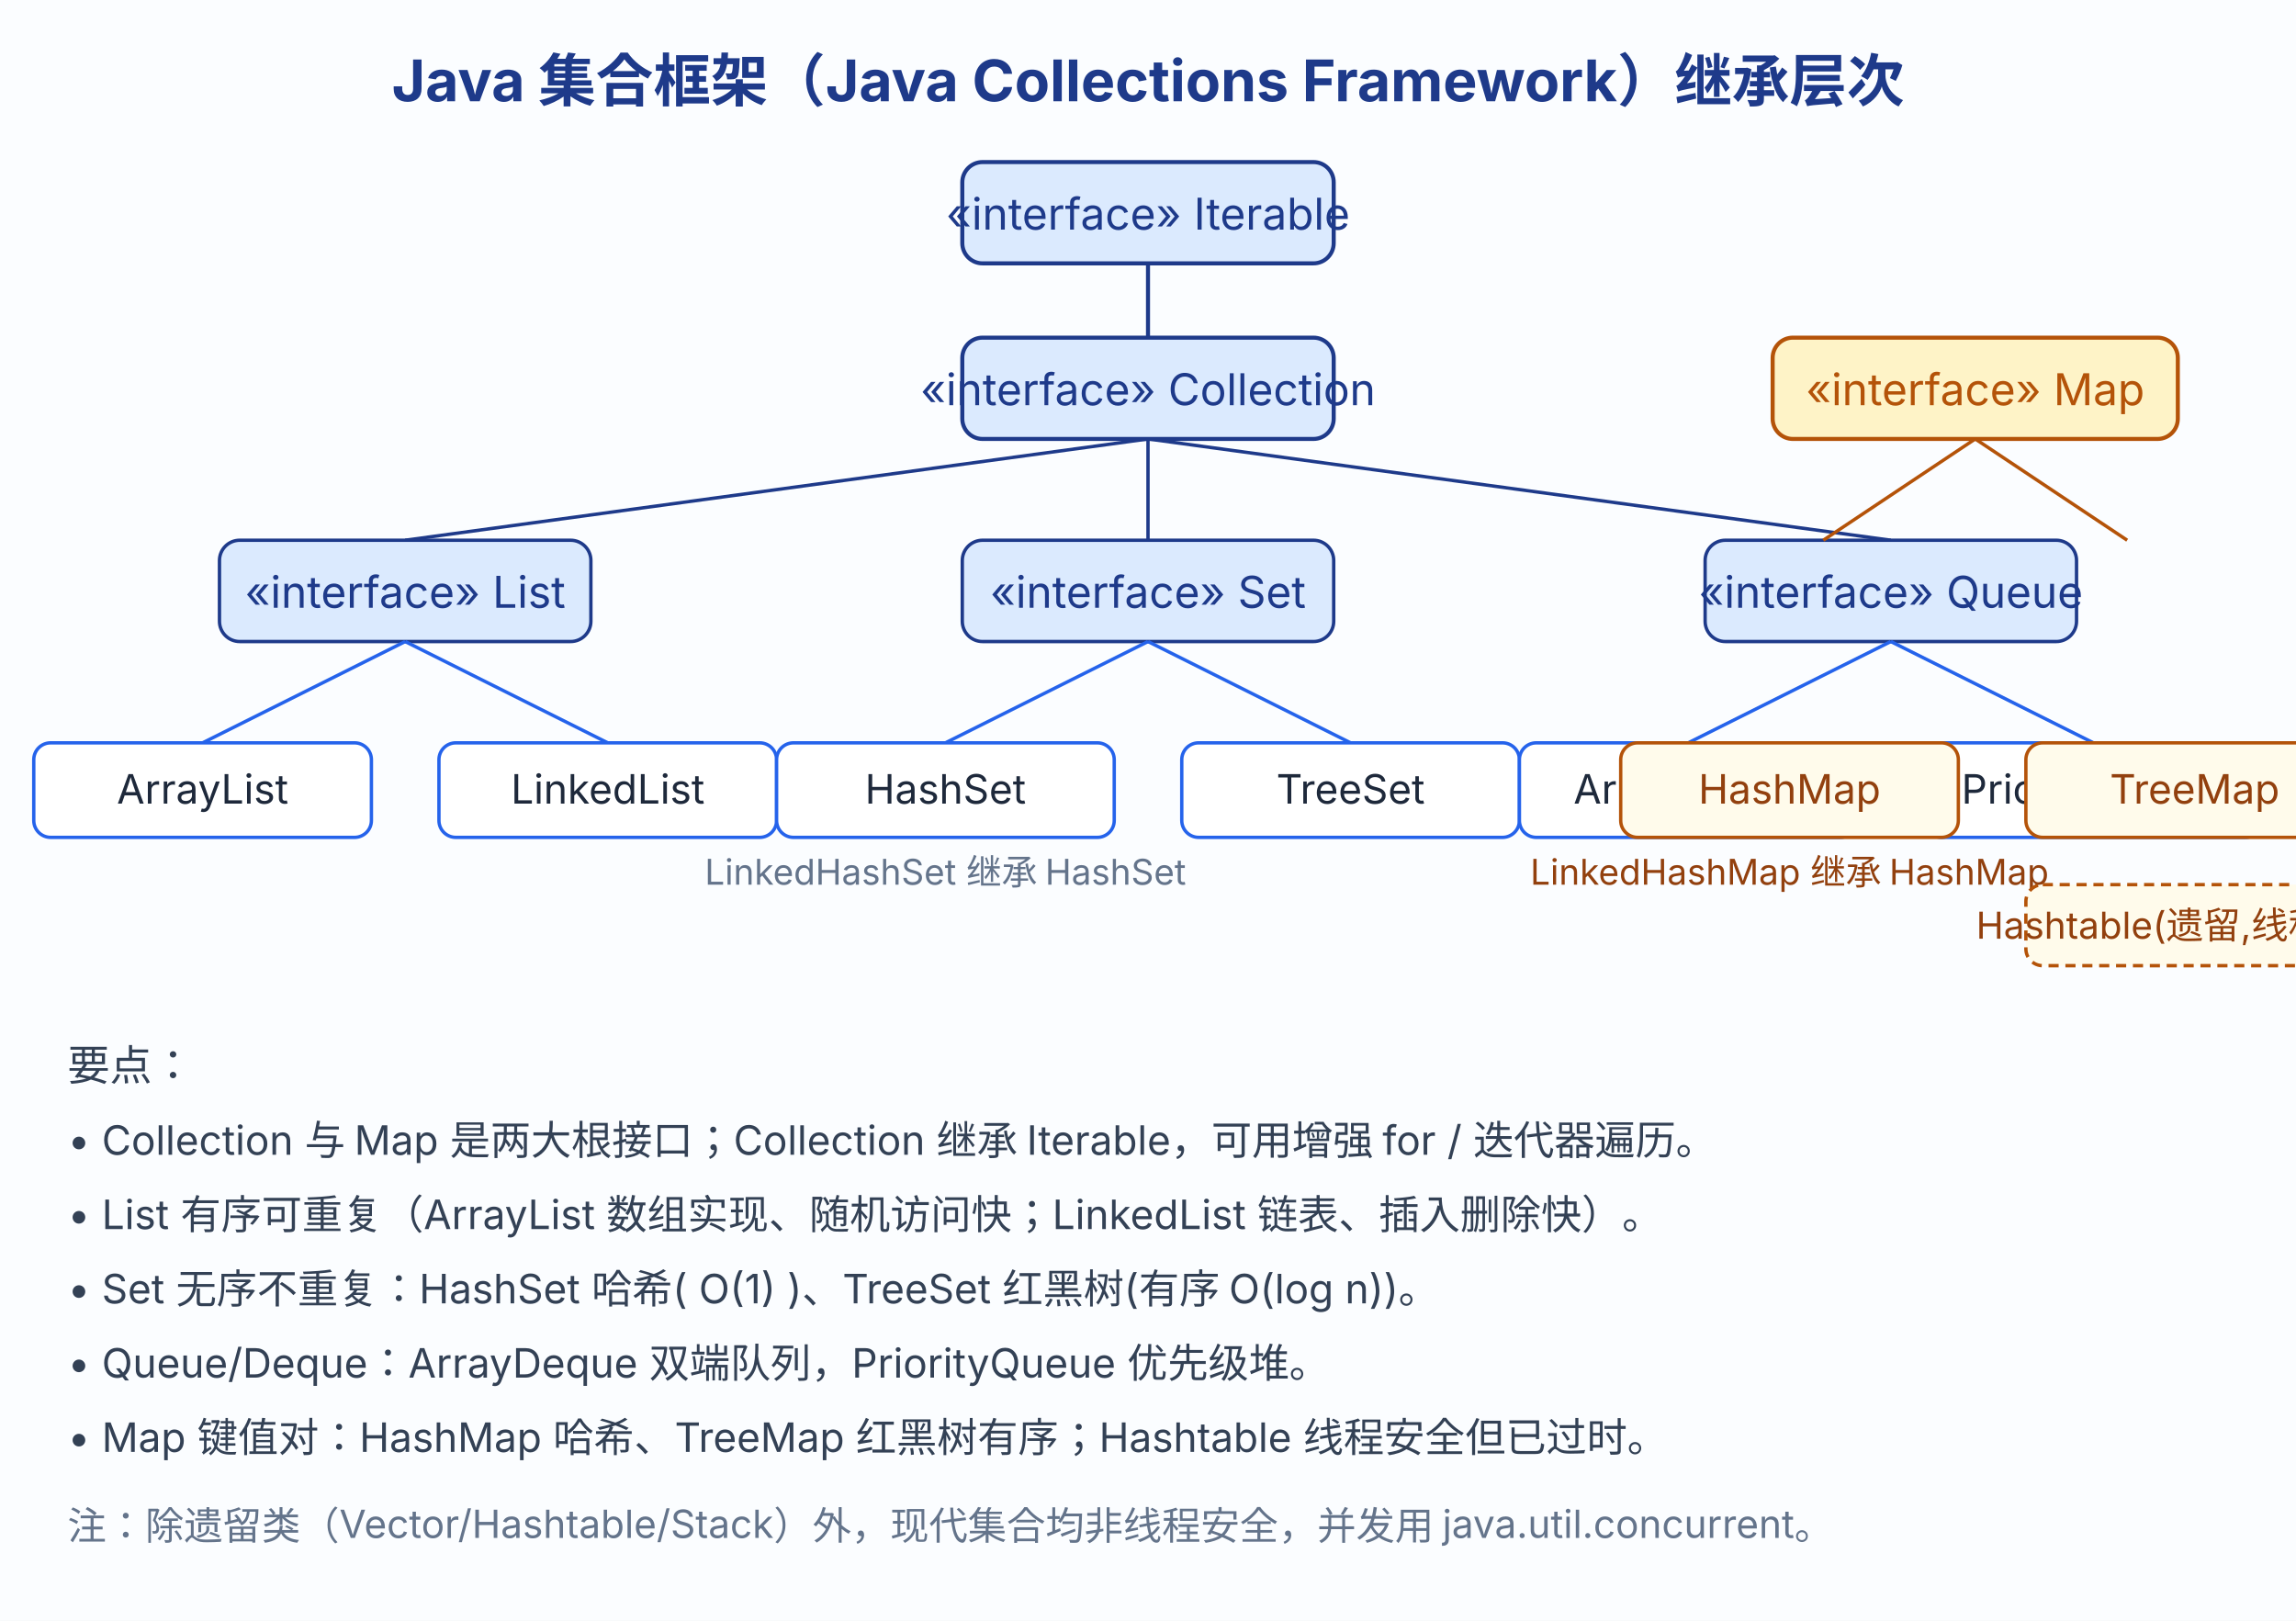
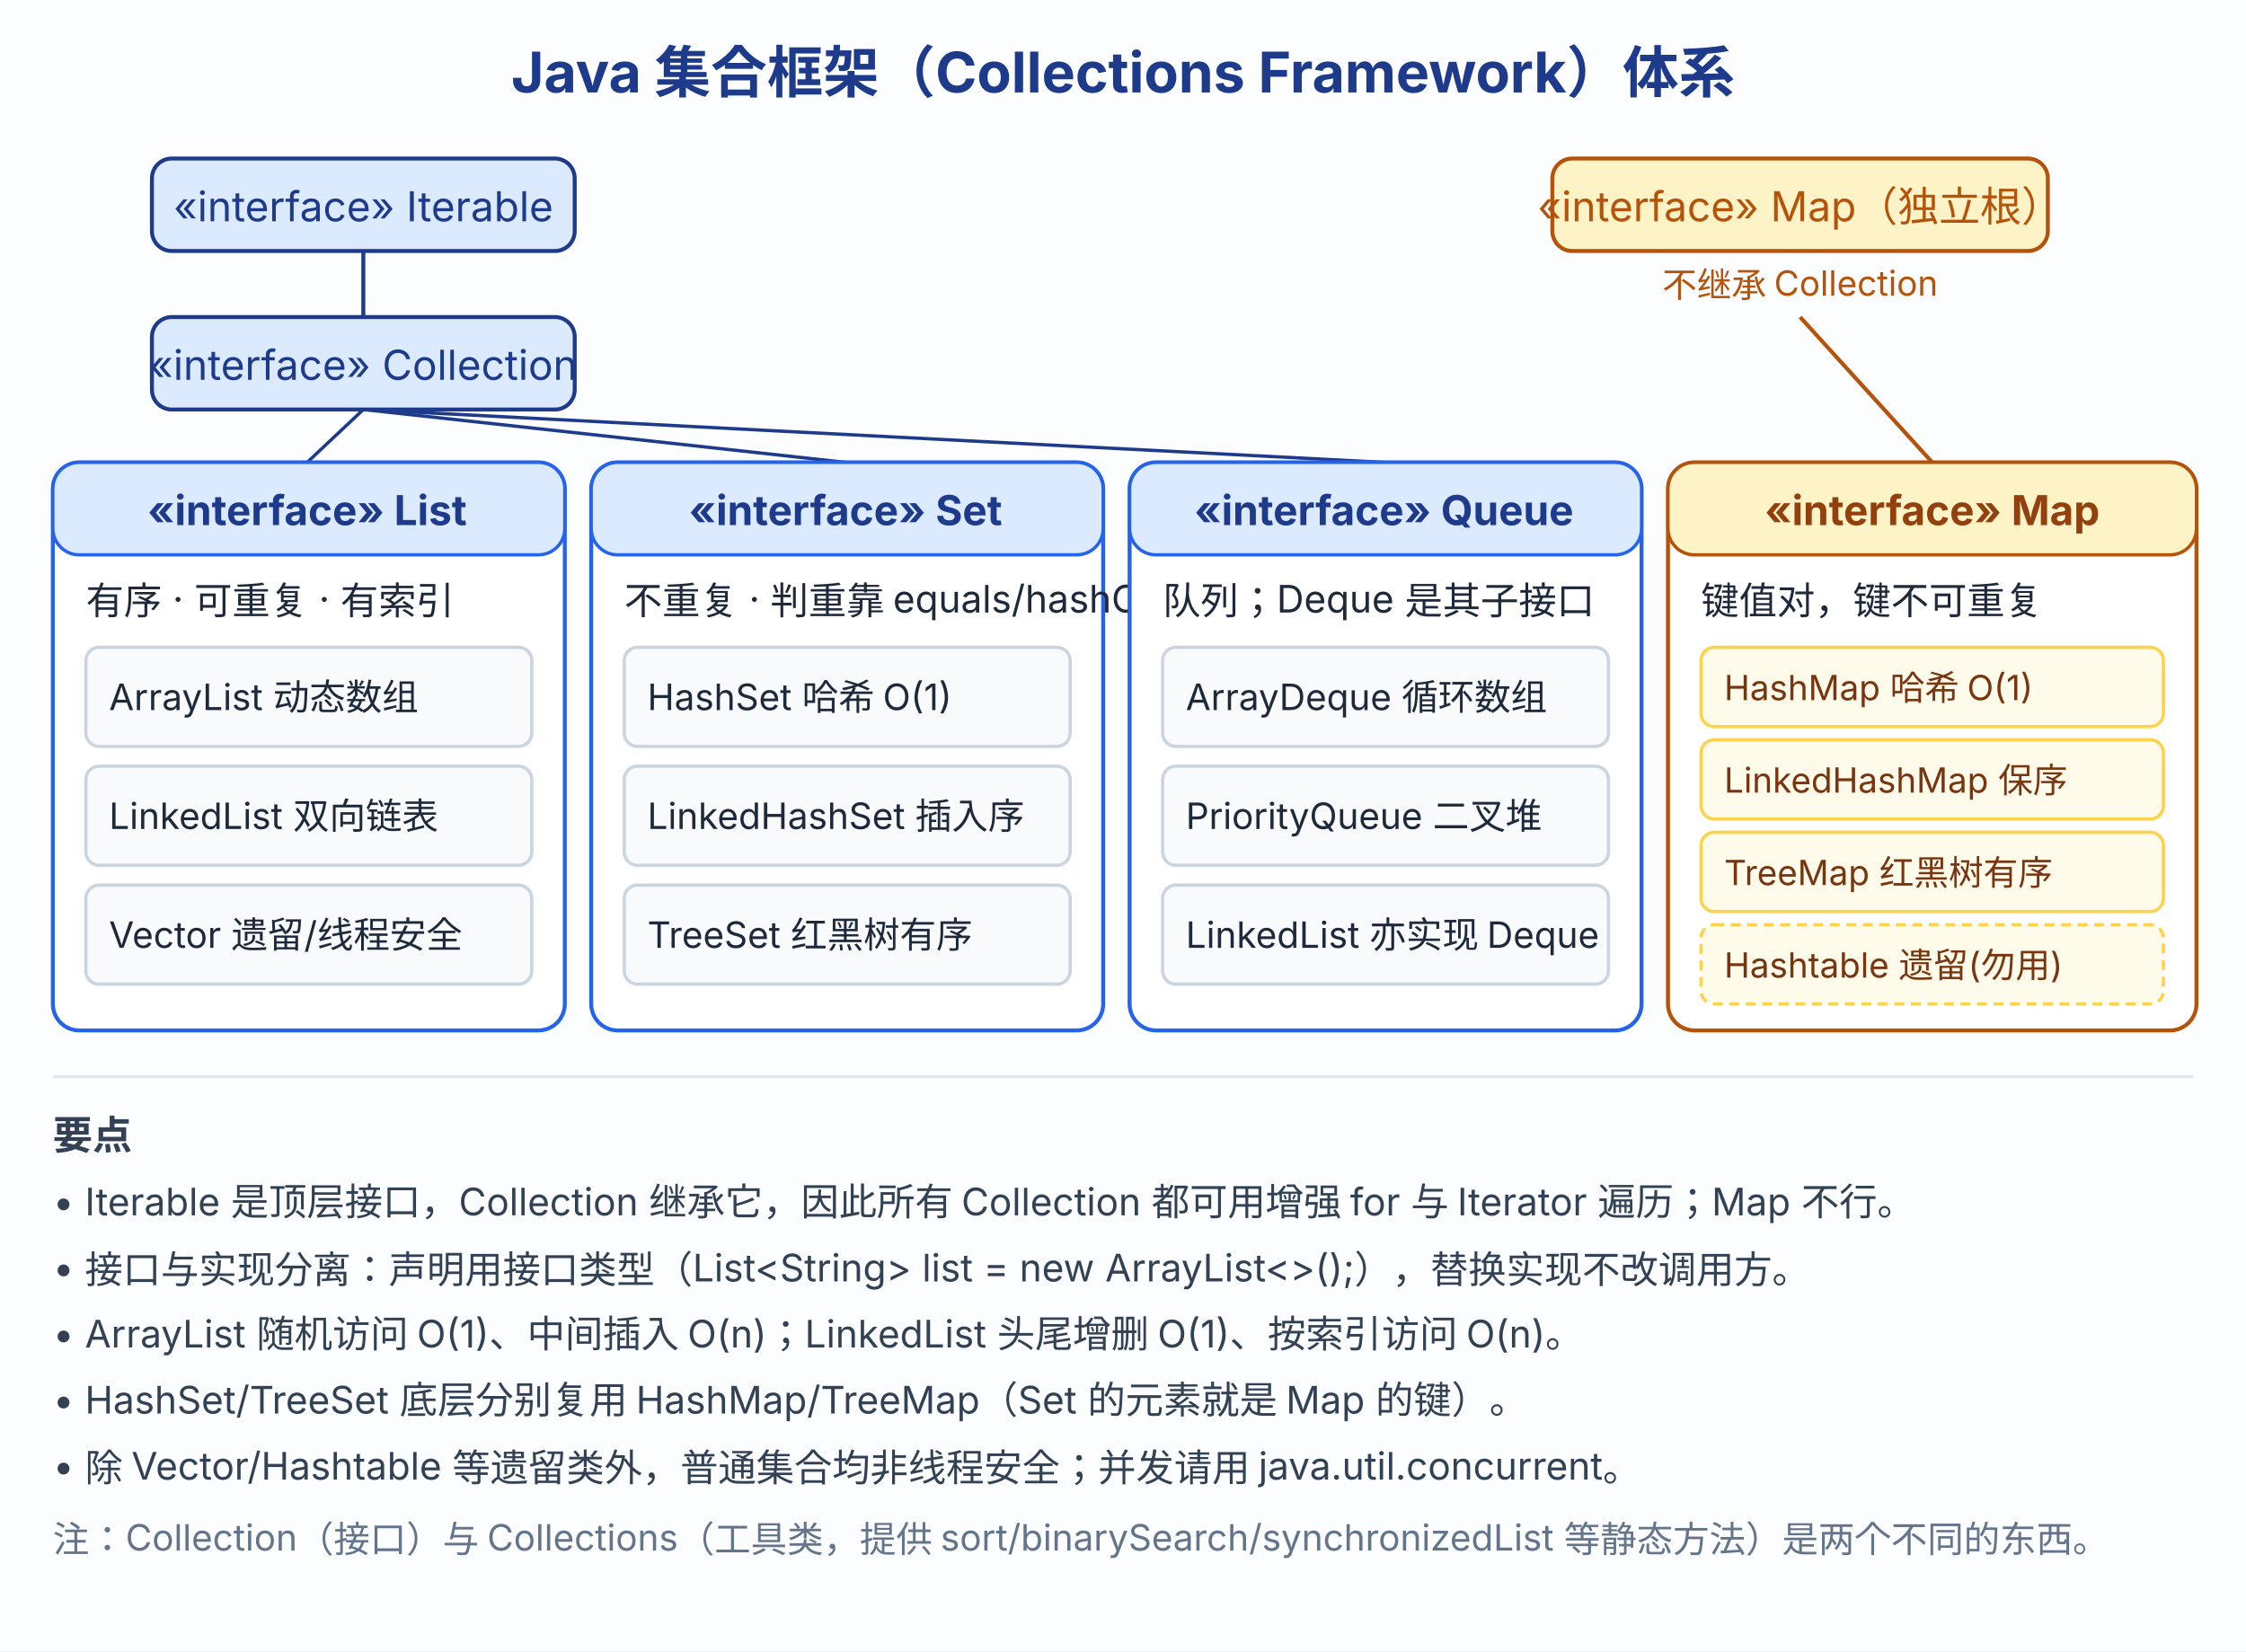
- <svg xmlns="http://www.w3.org/2000/svg" viewBox="0 0 680 480" font-family="-apple-system, 'PingFang SC', 'Microsoft YaHei', sans-serif">
-   <rect x="0" y="0" width="680" height="480" fill="#fbfdff" />
-   <text x="340" y="30" text-anchor="middle" font-size="17" font-weight="700" fill="#1e3a8a">Java 集合框架（Java Collections Framework）继承层次</text>
-   <rect x="285" y="48" width="110" height="30" rx="6" fill="#dbeafe" stroke="#1e3a8a" stroke-width="1.2" />
-   <text x="340" y="68" text-anchor="middle" font-size="13" fill="#1e3a8a">«interface» Iterable</text>
-   <rect x="285" y="100" width="110" height="30" rx="6" fill="#dbeafe" stroke="#1e3a8a" stroke-width="1.2" />
-   <text x="340" y="120" text-anchor="middle" font-size="13" fill="#1e3a8a">«interface» Collection</text>
-   <line x1="340" y1="78" x2="340" y2="100" stroke="#1e3a8a" stroke-width="1.2" />
-   <rect x="525" y="100" width="120" height="30" rx="6" fill="#fef3c7" stroke="#b45309" stroke-width="1.2" />
-   <text x="585" y="120" text-anchor="middle" font-size="13" fill="#b45309">«interface» Map</text>
-   <line x1="340" y1="130" x2="120" y2="160" stroke="#1e3a8a" stroke-width="1" />
-   <line x1="340" y1="130" x2="340" y2="160" stroke="#1e3a8a" stroke-width="1" />
-   <line x1="340" y1="130" x2="560" y2="160" stroke="#1e3a8a" stroke-width="1" />
-   <rect x="65" y="160" width="110" height="30" rx="6" fill="#dbeafe" stroke="#1e3a8a" />
-   <text x="120" y="180" text-anchor="middle" font-size="13" fill="#1e3a8a">«interface» List</text>
-   <rect x="285" y="160" width="110" height="30" rx="6" fill="#dbeafe" stroke="#1e3a8a" />
-   <text x="340" y="180" text-anchor="middle" font-size="13" fill="#1e3a8a">«interface» Set</text>
-   <rect x="505" y="160" width="110" height="30" rx="6" fill="#dbeafe" stroke="#1e3a8a" />
-   <text x="560" y="180" text-anchor="middle" font-size="13" fill="#1e3a8a">«interface» Queue</text>
-   <line x1="120" y1="190" x2="60" y2="220" stroke="#2563eb" />
-   <line x1="120" y1="190" x2="180" y2="220" stroke="#2563eb" />
-   <rect x="10" y="220" width="100" height="28" rx="5" fill="#ffffff" stroke="#2563eb" />
-   <text x="60" y="238" text-anchor="middle" font-size="12" fill="#1e293b">ArrayList</text>
-   <rect x="130" y="220" width="100" height="28" rx="5" fill="#ffffff" stroke="#2563eb" />
-   <text x="180" y="238" text-anchor="middle" font-size="12" fill="#1e293b">LinkedList</text>
-   <line x1="340" y1="190" x2="280" y2="220" stroke="#2563eb" />
-   <line x1="340" y1="190" x2="400" y2="220" stroke="#2563eb" />
-   <rect x="230" y="220" width="100" height="28" rx="5" fill="#ffffff" stroke="#2563eb" />
-   <text x="280" y="238" text-anchor="middle" font-size="12" fill="#1e293b">HashSet</text>
-   <rect x="350" y="220" width="100" height="28" rx="5" fill="#ffffff" stroke="#2563eb" />
-   <text x="400" y="238" text-anchor="middle" font-size="12" fill="#1e293b">TreeSet</text>
-   <text x="280" y="262" text-anchor="middle" font-size="10.5" fill="#64748b">LinkedHashSet 继承 HashSet</text>
-   <line x1="560" y1="190" x2="500" y2="220" stroke="#2563eb" />
-   <line x1="560" y1="190" x2="620" y2="220" stroke="#2563eb" />
-   <rect x="450" y="220" width="100" height="28" rx="5" fill="#ffffff" stroke="#2563eb" />
-   <text x="500" y="238" text-anchor="middle" font-size="12" fill="#1e293b">ArrayDeque</text>
-   <rect x="570" y="220" width="100" height="28" rx="5" fill="#ffffff" stroke="#2563eb" />
-   <text x="620" y="238" text-anchor="middle" font-size="12" fill="#1e293b">PriorityQueue</text>
-   <line x1="585" y1="130" x2="540" y2="160" stroke="#b45309" />
-   <line x1="585" y1="130" x2="630" y2="160" stroke="#b45309" />
-   <rect x="480" y="220" width="100" height="28" rx="5" fill="#fffbeb" stroke="#b45309" />
-   <text x="530" y="238" text-anchor="middle" font-size="12" fill="#92400e">HashMap</text>
-   <rect x="600" y="220" width="100" height="28" rx="5" fill="#fffbeb" stroke="#b45309" />
-   <text x="650" y="238" text-anchor="middle" font-size="12" fill="#92400e">TreeMap</text>
-   <text x="530" y="262" text-anchor="middle" font-size="10.5" fill="#92400e">LinkedHashMap 继承 HashMap</text>
-   <rect x="600" y="262" width="100" height="24" rx="5" fill="#fffbeb" stroke="#b45309" stroke-dasharray="3 2" />
-   <text x="650" y="278" text-anchor="middle" font-size="11" fill="#92400e">Hashtable(遗留,线程安全)</text>
-   <text x="20" y="320" font-size="12.5" fill="#334155">要点：</text>
-   <text x="20" y="342" font-size="12" fill="#334155">• Collection 与 Map 是两大根接口；Collection 继承 Iterable，可用增强 for / 迭代器遍历。</text>
-   <text x="20" y="364" font-size="12" fill="#334155">• List 有序可重复（ArrayList 数组实现、随机访问快；LinkedList 链表、插入删除快）。</text>
-   <text x="20" y="386" font-size="12" fill="#334155">• Set 无序不重复：HashSet 哈希( O(1) )、TreeSet 红黑树(有序 O(log n))。</text>
-   <text x="20" y="408" font-size="12" fill="#334155">• Queue/Deque：ArrayDeque 双端队列，PriorityQueue 优先级堆。</text>
-   <text x="20" y="430" font-size="12" fill="#334155">• Map 键值对：HashMap 哈希、TreeMap 红黑树有序；Hashtable 线程安全但已过时。</text>
-   <text x="20" y="456" font-size="11.5" fill="#64748b">注：除遗留类（Vector/Hashtable/Stack）外，现代集合均非线程安全，并发用 java.util.concurrent。</text>
+ <svg xmlns="http://www.w3.org/2000/svg" viewBox="0 0 680 500" font-family="-apple-system, 'PingFang SC', 'Microsoft YaHei', sans-serif">
+   <rect x="0" y="0" width="680" height="500" fill="#fbfdff" />
+   <text x="340" y="28" text-anchor="middle" font-size="17" font-weight="700" fill="#1e3a8a">Java 集合框架（Collections Framework）体系</text>
+   <rect x="46" y="48" width="128" height="28" rx="6" fill="#dbeafe" stroke="#1e3a8a" stroke-width="1.2" />
+   <text x="110" y="67" text-anchor="middle" font-size="12.5" fill="#1e3a8a">«interface» Iterable</text>
+   <line x1="110" y1="76" x2="110" y2="96" stroke="#1e3a8a" stroke-width="1.2" />
+   <rect x="46" y="96" width="128" height="28" rx="6" fill="#dbeafe" stroke="#1e3a8a" stroke-width="1.2" />
+   <text x="110" y="115" text-anchor="middle" font-size="12.5" fill="#1e3a8a">«interface» Collection</text>
+   <rect x="470" y="48" width="150" height="28" rx="6" fill="#fef3c7" stroke="#b45309" stroke-width="1.2" />
+   <text x="545" y="67" text-anchor="middle" font-size="12.5" fill="#b45309">«interface» Map（独立根）</text>
+   <text x="545" y="90" text-anchor="middle" font-size="10.5" fill="#b45309">不继承 Collection</text>
+   <line x1="110" y1="124" x2="93" y2="140" stroke="#1e3a8a" stroke-width="1" />
+   <line x1="110" y1="124" x2="256" y2="140" stroke="#1e3a8a" stroke-width="1" />
+   <line x1="110" y1="124" x2="419" y2="140" stroke="#1e3a8a" stroke-width="1" />
+   <line x1="545" y1="96" x2="585" y2="140" stroke="#b45309" stroke-width="1.2" />
+   <rect x="16" y="140" width="155" height="172" rx="8" fill="#ffffff" stroke="#2563eb" stroke-width="1.2" />
+   <rect x="16" y="140" width="155" height="28" rx="8" fill="#dbeafe" stroke="#2563eb" />
+   <text x="93" y="159" text-anchor="middle" font-size="12.5" font-weight="700" fill="#1e3a8a">«interface» List</text>
+   <text x="26" y="186" font-size="11.5" fill="#1e293b">有序 · 可重复 · 有索引</text>
+   <rect x="26" y="196" width="135" height="30" rx="4" fill="#f8fafc" stroke="#cbd5e1" />
+   <text x="33" y="215" font-size="11" fill="#1e293b">ArrayList  动态数组</text>
+   <rect x="26" y="232" width="135" height="30" rx="4" fill="#f8fafc" stroke="#cbd5e1" />
+   <text x="33" y="251" font-size="11" fill="#1e293b">LinkedList  双向链表</text>
+   <rect x="26" y="268" width="135" height="30" rx="4" fill="#f8fafc" stroke="#cbd5e1" />
+   <text x="33" y="287" font-size="11" fill="#1e293b">Vector  遗留/线程安全</text>
+   <rect x="179" y="140" width="155" height="172" rx="8" fill="#ffffff" stroke="#2563eb" stroke-width="1.2" />
+   <rect x="179" y="140" width="155" height="28" rx="8" fill="#dbeafe" stroke="#2563eb" />
+   <text x="256" y="159" text-anchor="middle" font-size="12.5" font-weight="700" fill="#1e3a8a">«interface» Set</text>
+   <text x="189" y="186" font-size="11.5" fill="#1e293b">不重复 · 判重靠 equals/hashCode</text>
+   <rect x="189" y="196" width="135" height="30" rx="4" fill="#f8fafc" stroke="#cbd5e1" />
+   <text x="196" y="215" font-size="11" fill="#1e293b">HashSet  哈希 O(1)</text>
+   <rect x="189" y="232" width="135" height="30" rx="4" fill="#f8fafc" stroke="#cbd5e1" />
+   <text x="196" y="251" font-size="11" fill="#1e293b">LinkedHashSet  插入序</text>
+   <rect x="189" y="268" width="135" height="30" rx="4" fill="#f8fafc" stroke="#cbd5e1" />
+   <text x="196" y="287" font-size="11" fill="#1e293b">TreeSet  红黑树有序</text>
+   <rect x="342" y="140" width="155" height="172" rx="8" fill="#ffffff" stroke="#2563eb" stroke-width="1.2" />
+   <rect x="342" y="140" width="155" height="28" rx="8" fill="#dbeafe" stroke="#2563eb" />
+   <text x="419" y="159" text-anchor="middle" font-size="12.5" font-weight="700" fill="#1e3a8a">«interface» Queue</text>
+   <text x="352" y="186" font-size="11.5" fill="#1e293b">队列；Deque 是其子接口</text>
+   <rect x="352" y="196" width="135" height="30" rx="4" fill="#f8fafc" stroke="#cbd5e1" />
+   <text x="359" y="215" font-size="11" fill="#1e293b">ArrayDeque  循环数组</text>
+   <rect x="352" y="232" width="135" height="30" rx="4" fill="#f8fafc" stroke="#cbd5e1" />
+   <text x="359" y="251" font-size="11" fill="#1e293b">PriorityQueue  二叉堆</text>
+   <rect x="352" y="268" width="135" height="30" rx="4" fill="#f8fafc" stroke="#cbd5e1" />
+   <text x="359" y="287" font-size="11" fill="#1e293b">LinkedList  亦实现 Deque</text>
+   <rect x="505" y="140" width="160" height="172" rx="8" fill="#ffffff" stroke="#b45309" stroke-width="1.2" />
+   <rect x="505" y="140" width="160" height="28" rx="8" fill="#fef3c7" stroke="#b45309" />
+   <text x="585" y="159" text-anchor="middle" font-size="12.5" font-weight="700" fill="#92400e">«interface» Map</text>
+   <text x="515" y="186" font-size="11.5" fill="#1e293b">键值对，键不可重复</text>
+   <rect x="515" y="196" width="140" height="24" rx="4" fill="#fffbeb" stroke="#fcd34d" />
+   <text x="522" y="212" font-size="10.5" fill="#78350f">HashMap  哈希 O(1)</text>
+   <rect x="515" y="224" width="140" height="24" rx="4" fill="#fffbeb" stroke="#fcd34d" />
+   <text x="522" y="240" font-size="10.5" fill="#78350f">LinkedHashMap  保序</text>
+   <rect x="515" y="252" width="140" height="24" rx="4" fill="#fffbeb" stroke="#fcd34d" />
+   <text x="522" y="268" font-size="10.5" fill="#78350f">TreeMap  红黑树有序</text>
+   <rect x="515" y="280" width="140" height="24" rx="4" fill="#fffbeb" stroke="#fcd34d" stroke-dasharray="3 2" />
+   <text x="522" y="296" font-size="10.5" fill="#78350f">Hashtable  遗留(勿用)</text>
+   <line x1="16" y1="326" x2="664" y2="326" stroke="#e2e8f0" />
+   <text x="16" y="348" font-size="12" font-weight="700" fill="#334155">要点</text>
+   <text x="16" y="368" font-size="11.5" fill="#334155">• Iterable 是顶层接口，Collection 继承它，因此所有 Collection 都可用增强 for 与 Iterator 遍历；Map 不行。</text>
+   <text x="16" y="388" font-size="11.5" fill="#334155">• 接口与实现分离：声明用接口类型（List&lt;String&gt; list = new ArrayList&lt;&gt;();），替换实现不改调用方。</text>
+   <text x="16" y="408" font-size="11.5" fill="#334155">• ArrayList 随机访问 O(1)、中间插入 O(n)；LinkedList 头尾增删 O(1)、按索引访问 O(n)。</text>
+   <text x="16" y="428" font-size="11.5" fill="#334155">• HashSet/TreeSet 底层分别复用 HashMap/TreeMap（Set 的元素就是 Map 的键）。</text>
+   <text x="16" y="448" font-size="11.5" fill="#334155">• 除 Vector/Hashtable 等遗留类外，普通集合均非线程安全；并发请用 java.util.concurrent。</text>
+   <text x="16" y="470" font-size="11" fill="#64748b">注：Collection（接口）与 Collections（工具类，提供 sort/binarySearch/synchronizedList 等静态方法）是两个不同的东西。</text>
</svg>
